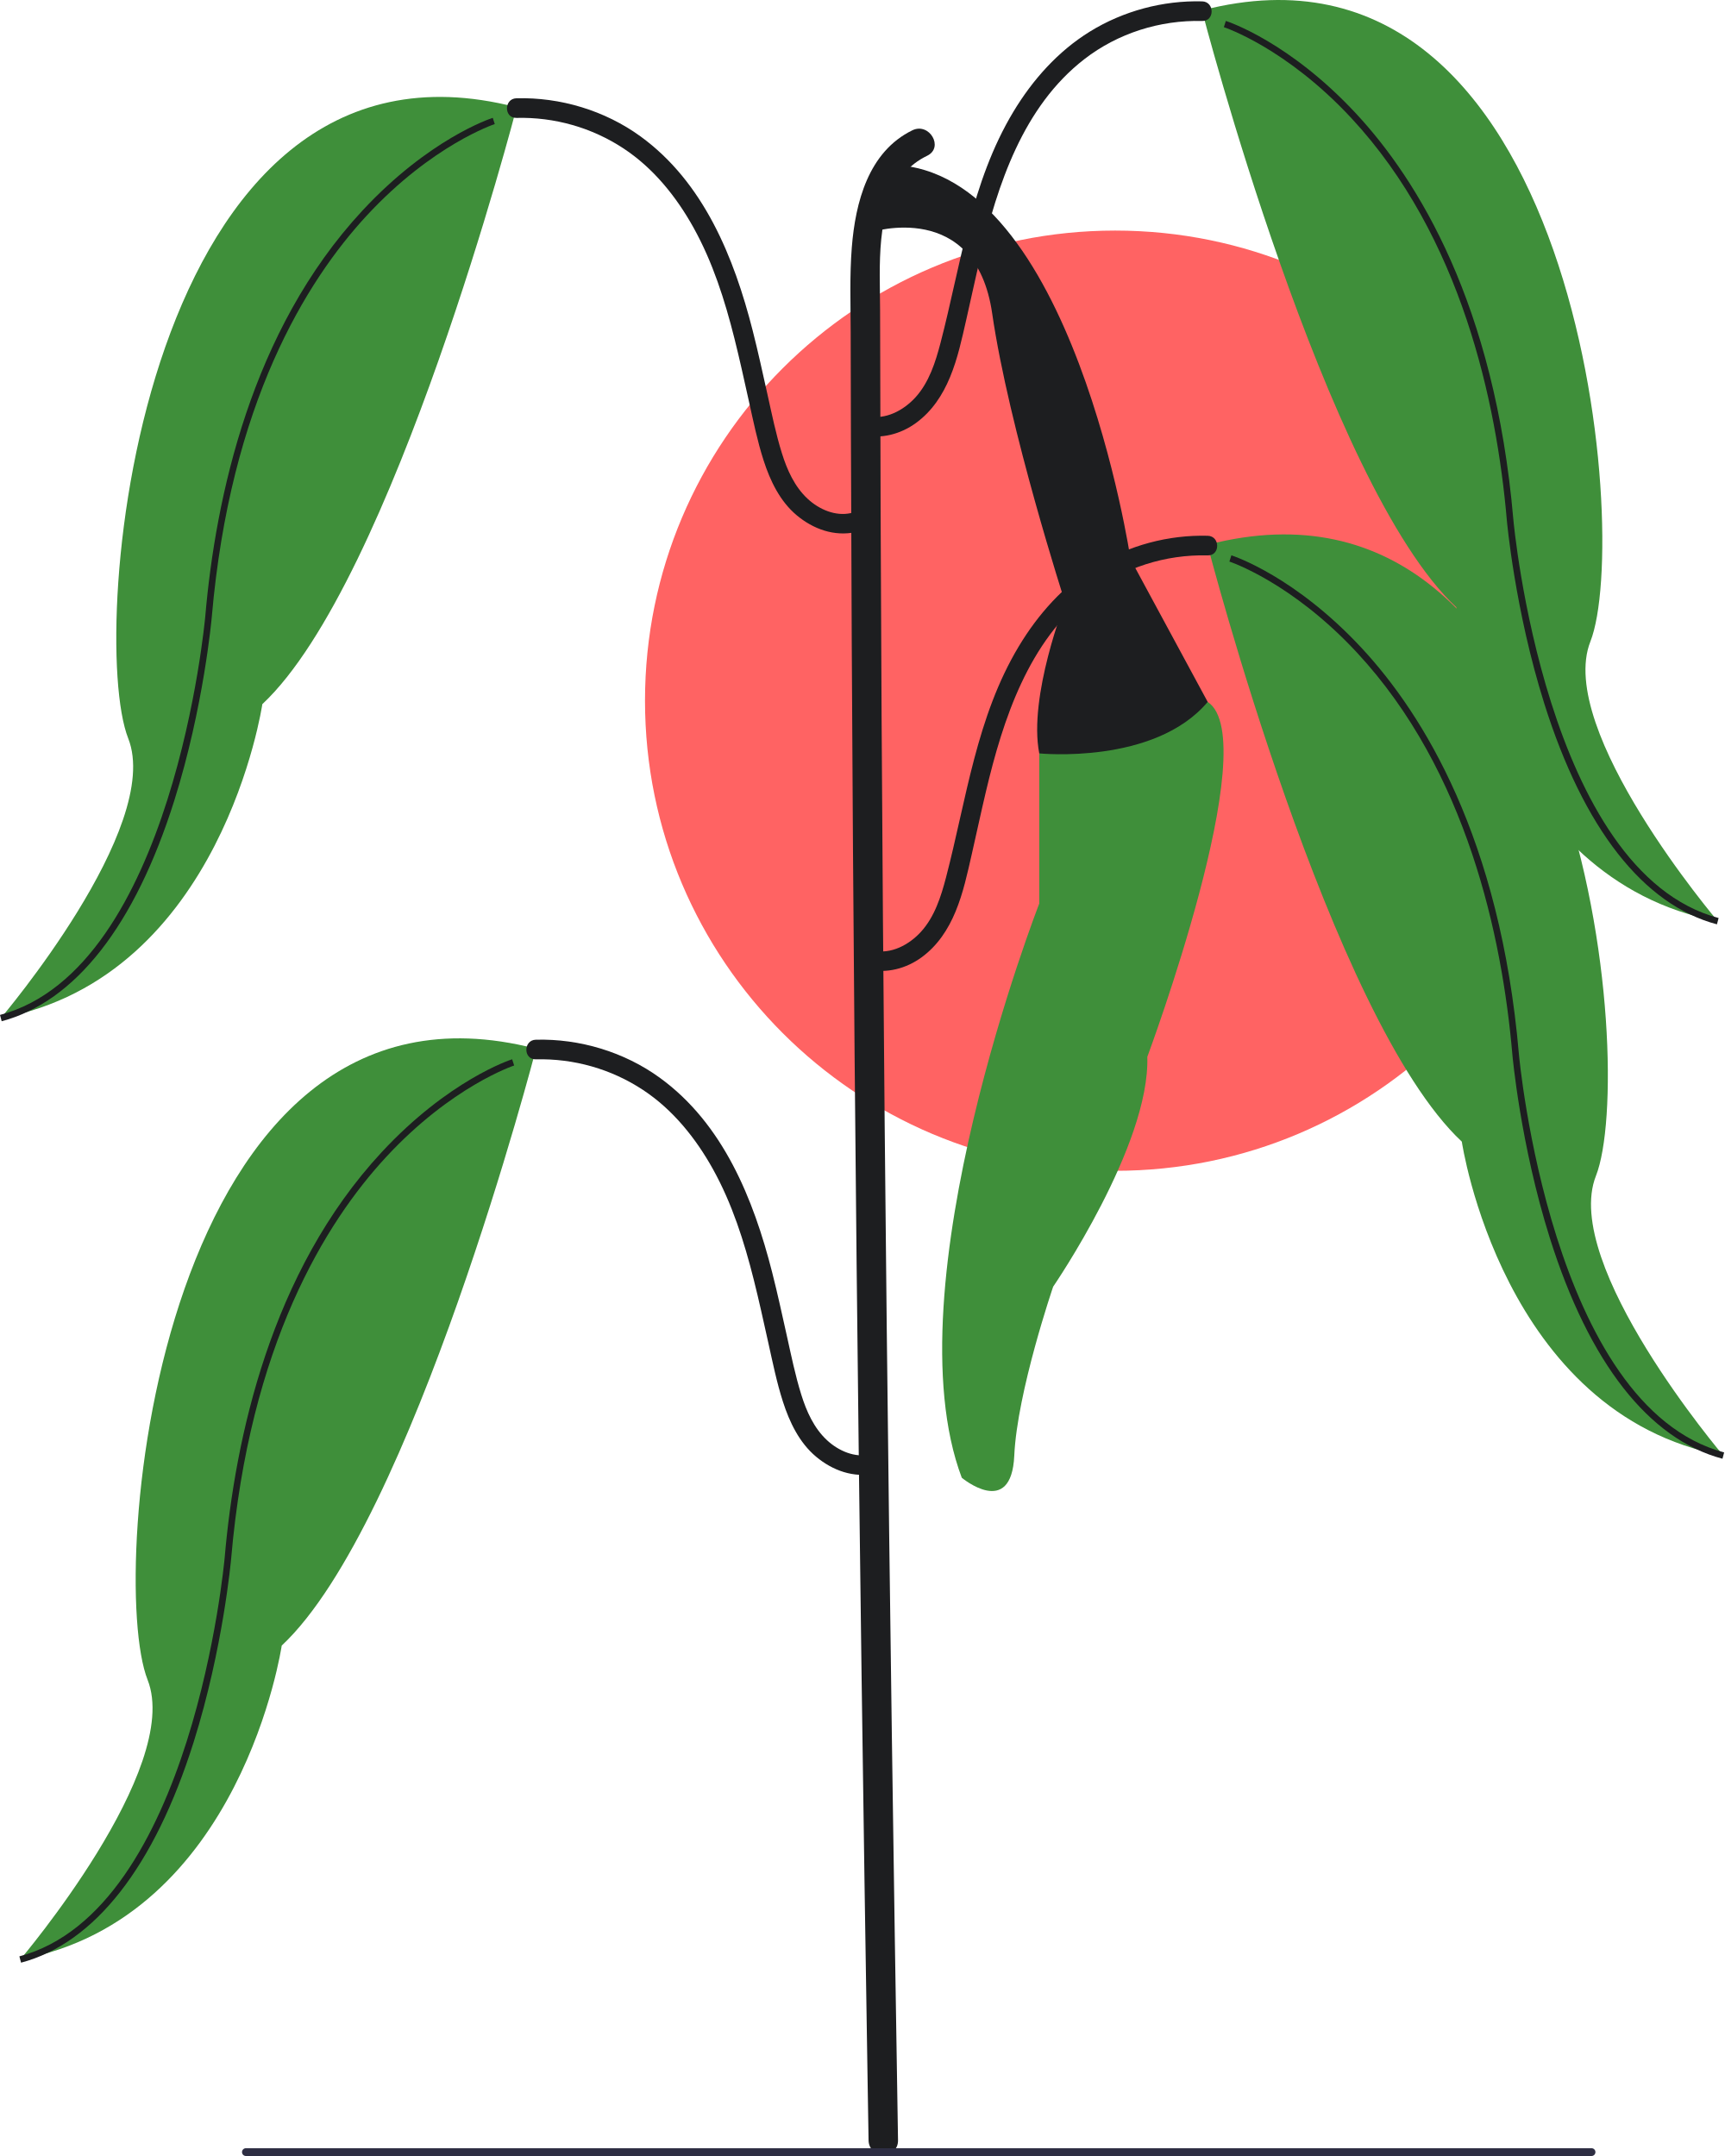
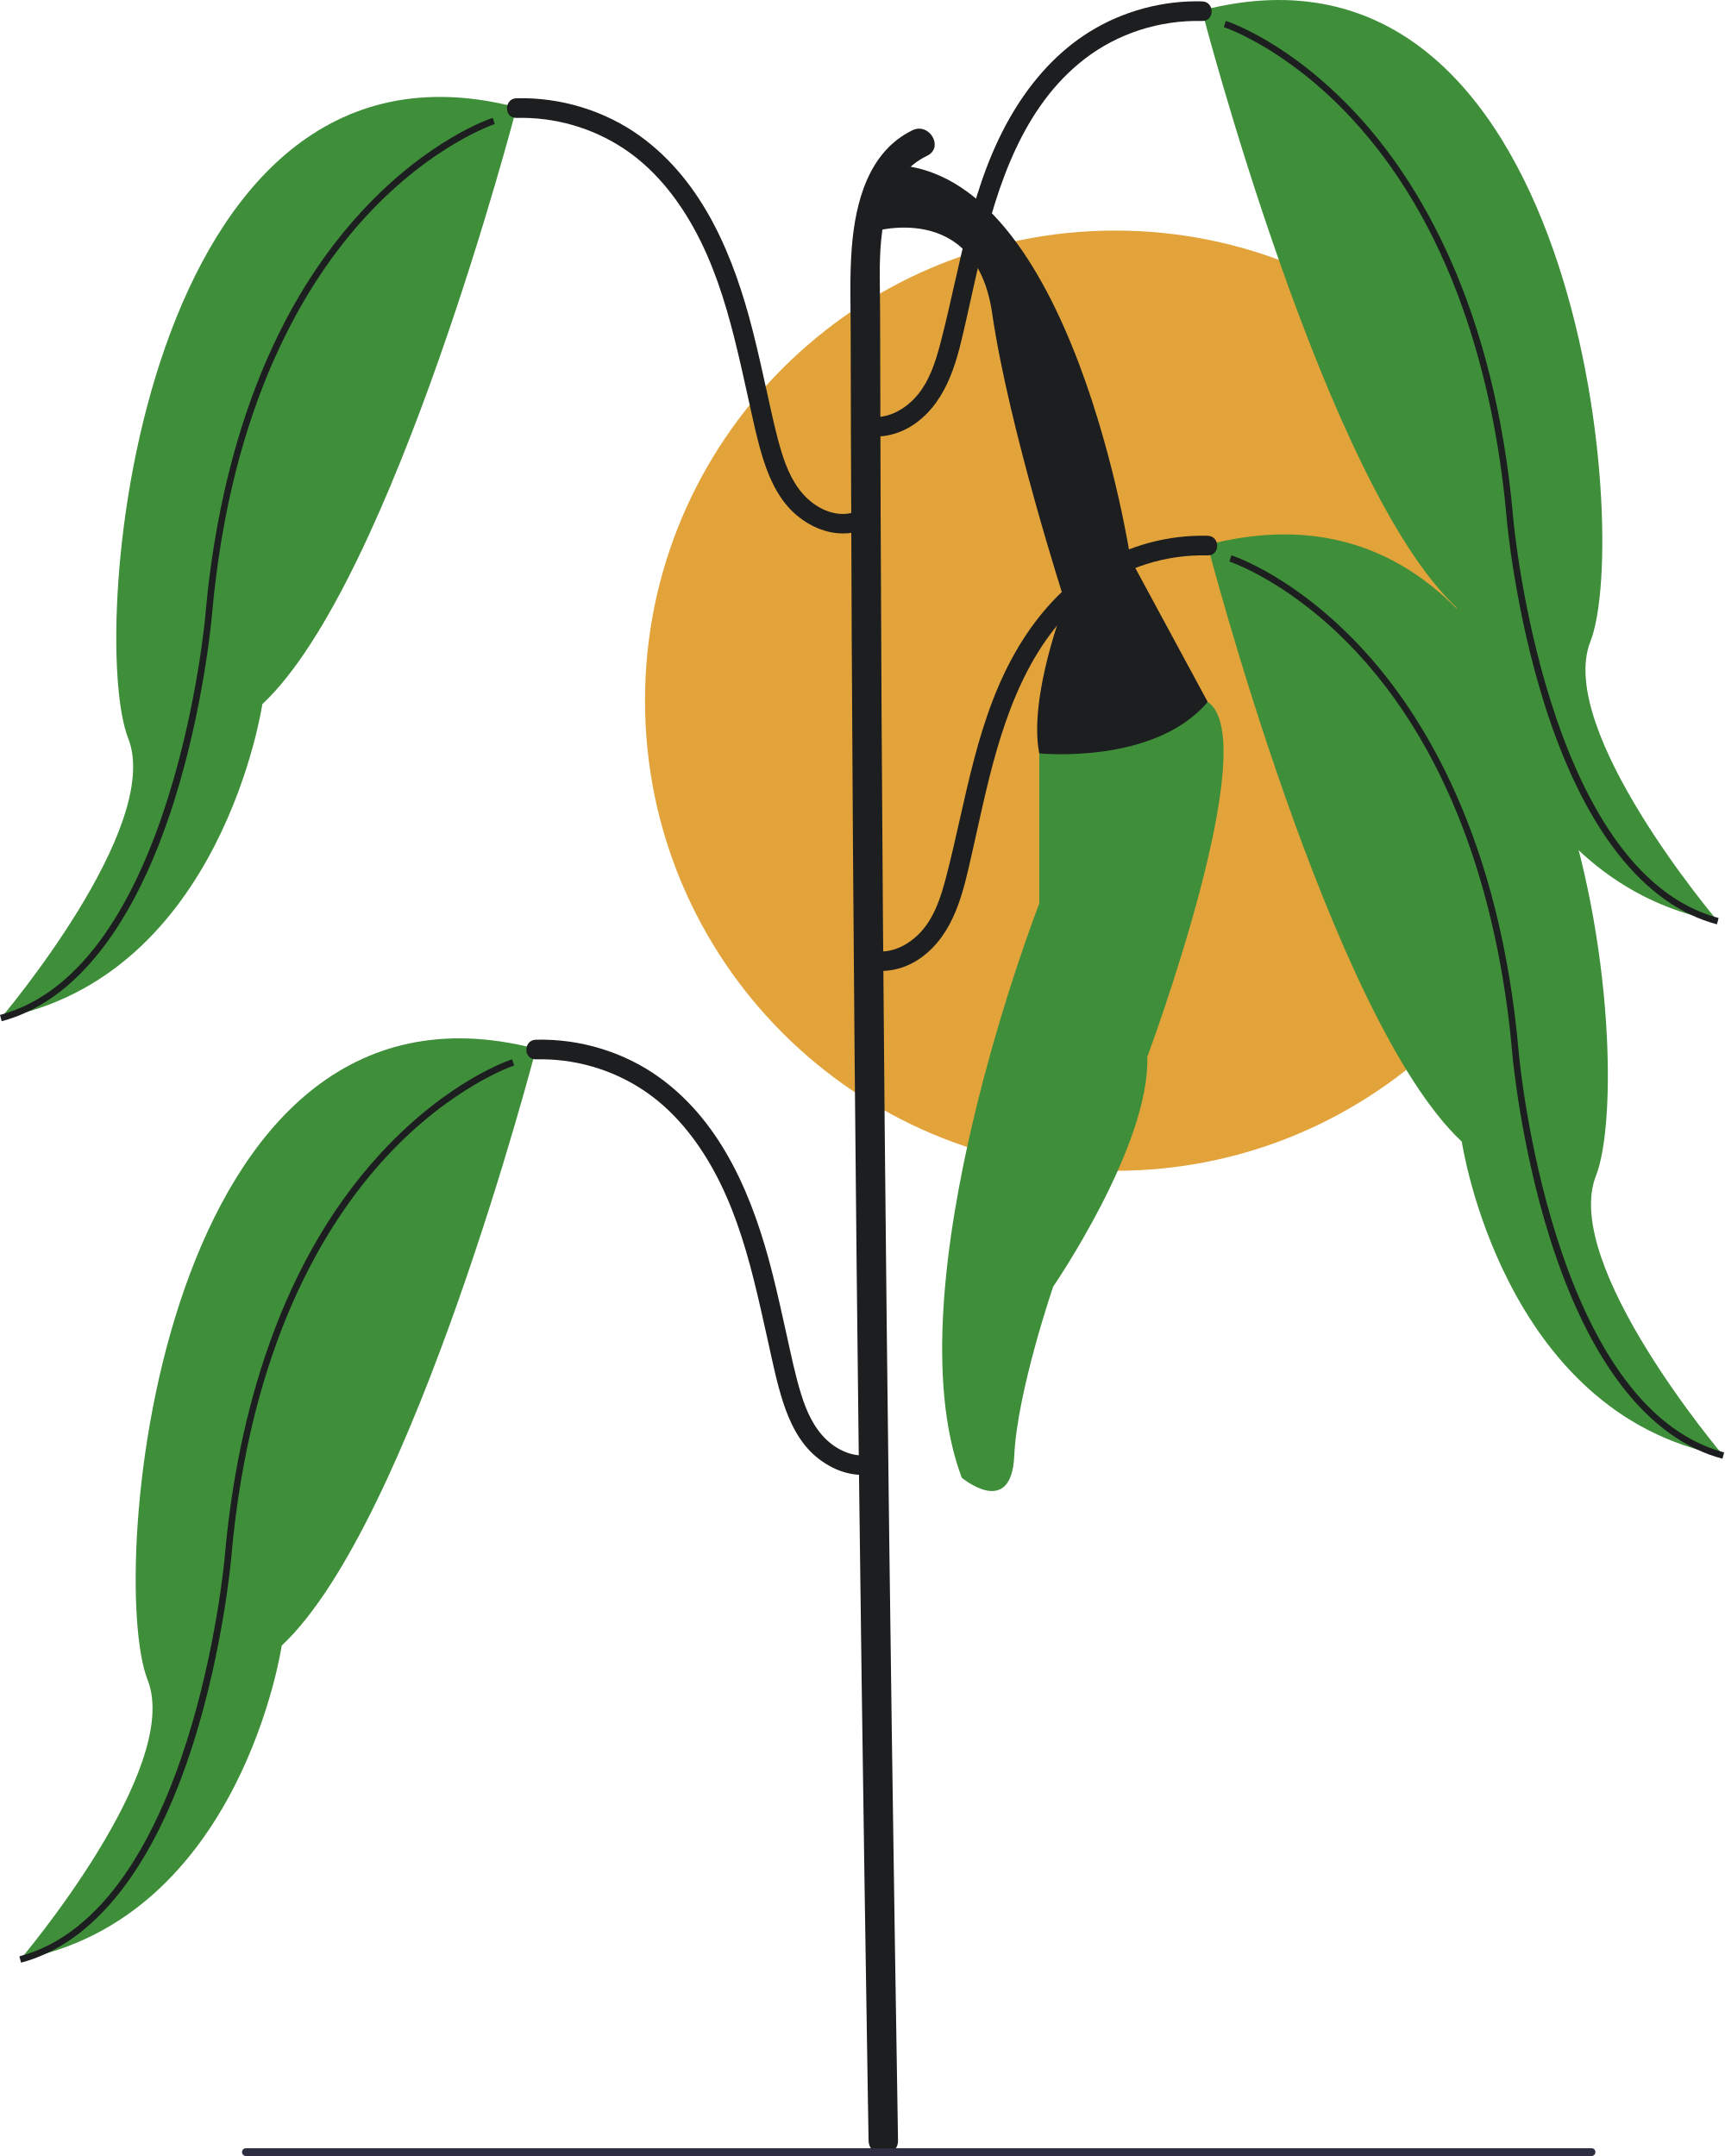
<svg xmlns="http://www.w3.org/2000/svg" id="uuid-e48c10d6-1cbe-4927-97d9-128c6e723217" width="526.899" height="658.949" viewBox="0 0 526.899 658.949">
-   <circle cx="340.797" cy="214.154" r="143.685" fill="#ff6363" stroke-width="0" />
+   <circle cx="340.797" cy="214.154" r="143.685" fill="#E3A33B" stroke-width="0" />
  <path d="m331.998,213.841l-14.402,16.422v45.898s-45.684,117.091-23.68,175.484c0,0,15.166,12.694,16.046-6.77s11.882-51.623,11.882-51.623c0,0,29.62-43.16,28.773-70.241,0,0,36.064-96.789,18.455-108.48l-37.073-.69Z" fill="#3f8f3a" stroke-width="0" />
  <path d="m274.434,654.14c-.681-41.444-1.316-82.89-1.894-124.336-.578-41.429-1.099-82.858-1.554-124.288-.455-41.424-.844-82.849-1.158-124.274-.314-41.431-.553-82.862-.707-124.294-.077-20.721-.133-41.443-.167-62.165-.022-13.292-1.491-30.537,7.355-41.695,1.91-2.409,4.301-4.154,7.045-5.492,5.205-2.538.648-10.302-4.542-7.771-13.45,6.559-17.411,22.072-18.501,35.797-.682,8.589-.361,17.259-.345,25.866.02,10.564.045,21.129.076,31.693.124,42.043.336,84.086.627,126.129.293,42.238.665,84.475,1.108,126.712.441,42.038.95,84.075,1.52,126.112.57,42.053,1.199,84.105,1.878,126.156.085,5.284.172,10.567.258,15.85.095,5.785,9.095,5.803,9,0h0Z" fill="#1d1e20" stroke-width="0" />
  <path d="m369.071,166.748s37.52,144.622,77.658,182.178c0,0,12.263,83.362,79.913,95.949,0,0-49.607-58.422-38.929-85.474,12.694-32.159-3.385-222.571-118.479-192.952" fill="#3f8f3a" stroke-width="0" />
  <path d="m265.323,296.325c5.703,1.251,11.616-.302,16.297-3.72,4.887-3.569,8.115-8.486,10.408-14.023,2.345-5.661,3.626-11.721,4.983-17.675,1.441-6.324,2.791-12.668,4.286-18.98,5.253-22.181,13.016-45.978,31.773-60.514,10.213-7.915,23.115-11.998,36.001-11.664,3.862.1,3.86-5.9,0-6-12.012-.311-24.121,2.931-34.345,9.255-9.726,6.016-17.48,14.733-23.345,24.479-12.985,21.58-16.022,46.722-22.268,70.656-1.53,5.863-3.495,12.068-7.66,16.643-3.694,4.058-9.226,6.923-14.535,5.758-1.581-.347-3.245.475-3.69,2.095-.412,1.501.506,3.342,2.095,3.69h0Z" fill="#1d1e20" stroke-width="0" />
  <path d="m526.385,445.841c-22.494-5.975-40.732-29.287-52.743-67.416-9.026-28.653-11.444-55.903-11.467-56.175-3.123-36.037-13.89-86.587-47.446-122.75-20.007-21.562-38.843-27.807-39.031-27.867l.613-1.903c.788.253,19.524,6.468,39.884,28.41,18.734,20.19,42.265,58.082,47.972,123.939.093,1.077,9.87,107.789,62.731,121.831l-.513,1.933Z" fill="#1d1e20" stroke-width="0" />
  <path d="m367.379,3.417s37.52,144.622,77.658,182.178c0,0,12.263,83.362,79.913,95.949,0,0-49.607-58.422-38.929-85.474,12.694-32.159-3.385-222.571-118.479-192.952" fill="#3f8f3a" stroke-width="0" />
  <path d="m263.63,132.993c5.703,1.251,11.616-.302,16.297-3.72,4.887-3.569,8.115-8.486,10.408-14.023,2.345-5.661,3.626-11.721,4.983-17.675,1.441-6.324,2.791-12.668,4.286-18.98,5.253-22.181,13.016-45.978,31.773-60.514,10.213-7.915,23.115-11.998,36.001-11.664,3.862.1,3.86-5.9,0-6-12.012-.311-24.121,2.931-34.345,9.255-9.726,6.016-17.48,14.733-23.345,24.479-12.985,21.58-16.022,46.722-22.268,70.656-1.53,5.863-3.495,12.068-7.66,16.643-3.694,4.058-9.226,6.923-14.535,5.758-1.581-.347-3.245.475-3.69,2.095-.412,1.501.506,3.342,2.095,3.69h0Z" fill="#1d1e20" stroke-width="0" />
  <path d="m524.693,282.509c-22.494-5.975-40.732-29.287-52.743-67.416-9.026-28.653-11.444-55.903-11.467-56.175-3.123-36.037-13.89-86.587-47.446-122.75-20.007-21.562-38.843-27.807-39.031-27.867l.613-1.903c.788.253,19.524,6.468,39.884,28.41,18.734,20.19,42.265,58.082,47.972,123.939.093,1.077,9.87,107.789,62.731,121.831l-.513,1.933Z" fill="#1d1e20" stroke-width="0" />
  <path d="m163.752,320.771s-37.52,144.622-77.658,182.178c0,0-12.263,83.362-79.913,95.949,0,0,49.607-58.422,38.929-85.474-12.694-32.159,3.385-222.571,118.479-192.952" fill="#3f8f3a" stroke-width="0" />
  <path d="m265.905,444.562c-4.636,1.017-9.602-1.069-13.168-4.379-3.996-3.709-6.271-8.817-7.869-13.94-1.838-5.892-3.075-11.983-4.415-18.002-1.443-6.483-2.856-12.974-4.494-19.412-5.7-22.401-14.987-45.404-34.326-59.432-10.878-7.89-24.467-11.973-37.88-11.626-3.854.1-3.869,6.1,0,6,11.592-.3,23.069,2.962,32.752,9.353,9.111,6.014,16.107,14.725,21.369,24.197,5.868,10.563,9.535,22.119,12.475,33.792,1.603,6.365,2.995,12.78,4.423,19.186,1.353,6.069,2.595,12.22,4.504,18.144,2.004,6.22,4.996,12.478,10.095,16.755,5.065,4.249,11.533,6.597,18.13,5.149,1.583-.347,2.508-2.187,2.095-3.69-.449-1.633-2.103-2.444-3.69-2.095h0Z" fill="#1d1e20" stroke-width="0" />
  <path d="m6.438,599.864l-.513-1.933c52.861-14.041,62.639-120.753,62.731-121.83,3.15-36.351,14.031-87.36,47.972-123.94,20.36-21.942,39.096-28.157,39.884-28.41l.614,1.903c-.189.061-19.114,6.357-39.125,27.968-18.483,19.959-41.701,57.439-47.353,122.651-.023.271-2.441,27.521-11.467,56.174-12.011,38.129-30.25,61.441-52.743,67.416Z" fill="#1d1e20" stroke-width="0" />
  <path d="m157.828,33.036s-37.52,144.622-77.658,182.178c0,0-12.263,83.362-79.913,95.949,0,0,49.607-58.422,38.929-85.474-12.694-32.159,3.385-222.571,118.479-192.952" fill="#3f8f3a" stroke-width="0" />
  <path d="m259.981,156.827c-4.636,1.017-9.602-1.069-13.168-4.379-3.996-3.709-6.271-8.817-7.869-13.94-1.838-5.892-3.075-11.983-4.415-18.002-1.443-6.483-2.856-12.974-4.494-19.412-5.7-22.401-14.987-45.404-34.326-59.432-10.878-7.89-24.467-11.973-37.88-11.626-3.854.1-3.869,6.1,0,6,11.592-.3,23.069,2.962,32.752,9.353,9.111,6.014,16.107,14.725,21.369,24.197,5.868,10.563,9.535,22.119,12.475,33.792,1.603,6.365,2.995,12.78,4.423,19.186,1.353,6.069,2.595,12.22,4.504,18.144,2.004,6.22,4.996,12.478,10.095,16.755,5.065,4.249,11.533,6.597,18.13,5.149,1.583-.347,2.508-2.187,2.095-3.69-.449-1.633-2.103-2.444-3.69-2.095h0Z" fill="#1d1e20" stroke-width="0" />
  <path d="m.513,312.129l-.513-1.933c52.871-14.044,62.639-120.753,62.731-121.83,3.15-36.351,14.031-87.36,47.972-123.94,20.36-21.942,39.096-28.157,39.884-28.41l.614,1.903c-.189.061-19.114,6.357-39.125,27.968-18.483,19.959-41.701,57.439-47.353,122.651-.023.271-2.441,27.521-11.467,56.174-12.011,38.129-30.25,61.441-52.743,67.416Z" fill="#1d1e20" stroke-width="0" />
  <path d="m266.121,70.977s31.991-10.323,37.086,24.802c5.096,35.126,22.286,88.341,22.286,88.341,0,0-11.298,28.714-7.897,46.143,0,0,35.233,3.575,51.475-15.733l-23.565-43.592s-17.731-118.971-72.744-120.546l-6.642,20.585Z" fill="#1d1e20" stroke-width="0" />
  <path d="m487.56,657.759c0,.66-.53,1.19-1.19,1.19H75.15c-.66,0-1.19-.53-1.19-1.19s.53-1.19,1.19-1.19h411.22c.66,0,1.19.53,1.19,1.19Z" fill="#2e2e43" stroke-width="0" />
</svg>
